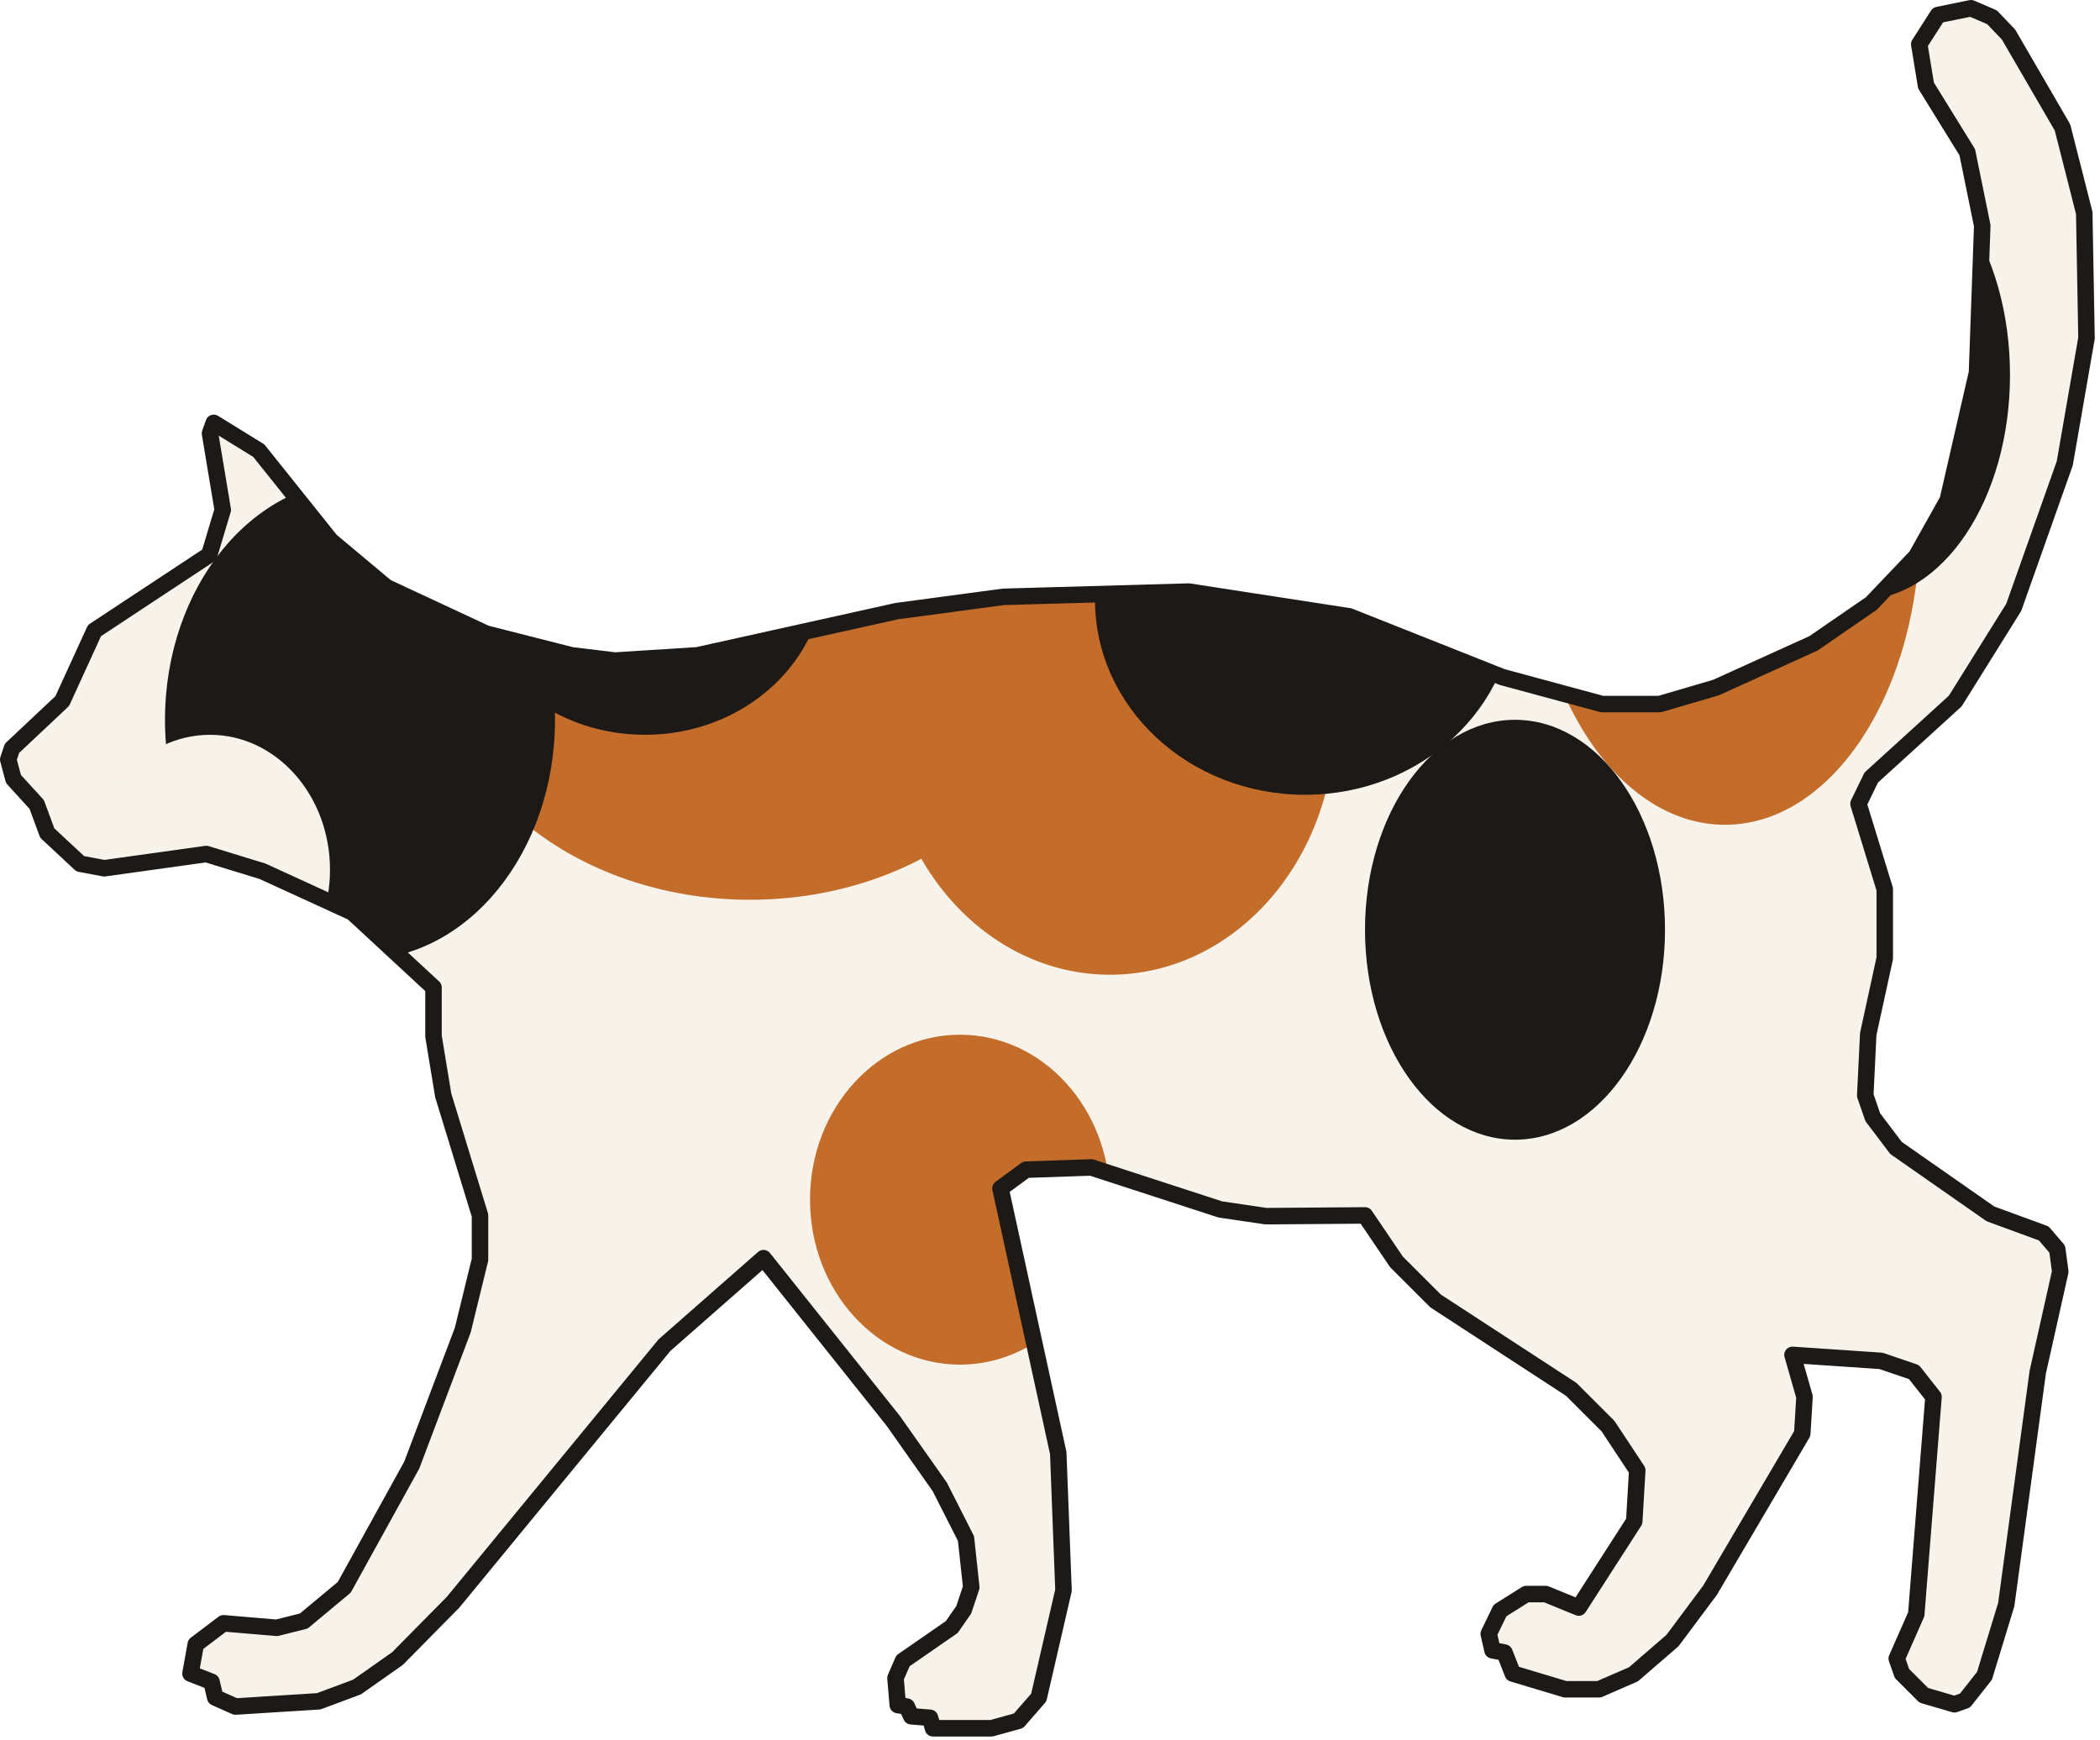
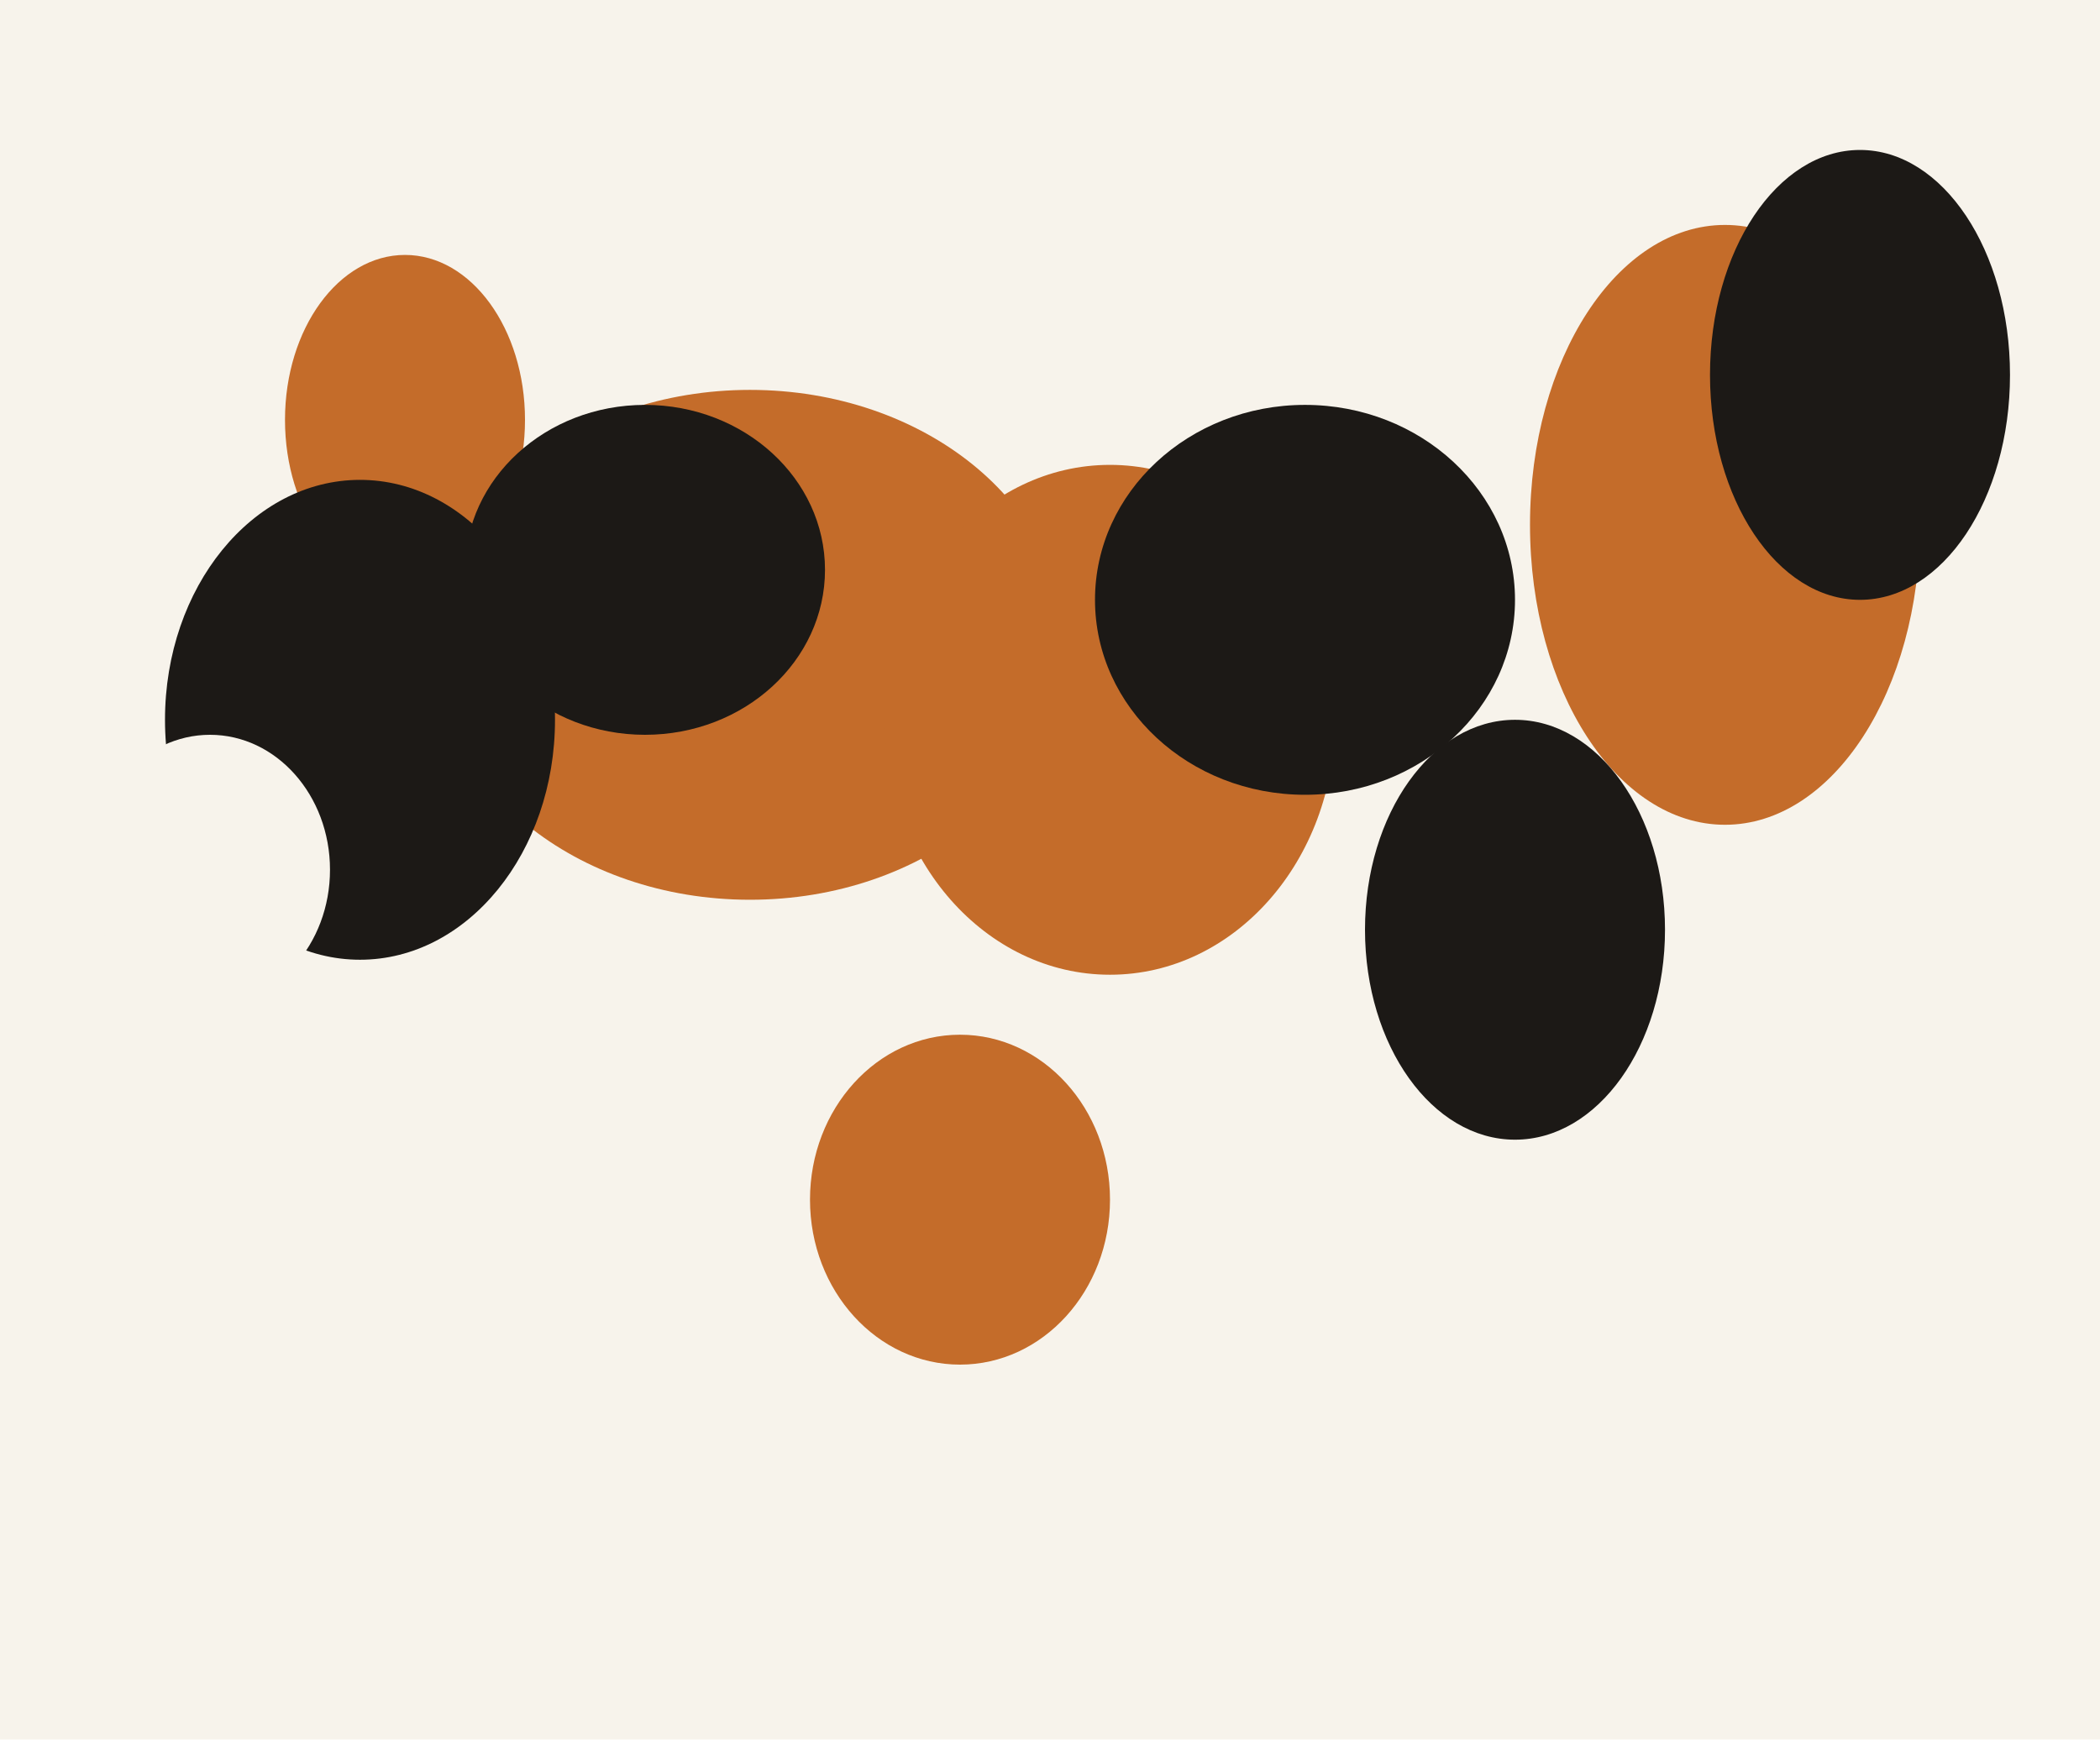
<svg xmlns="http://www.w3.org/2000/svg" viewBox="0 0 280 232">
-   <defs>
-     <clipPath id="c">
-       <path d="M1.1,101.3 L1.6,99.8 L8.3,93.5 L12.6,84.1 L27.9,74.0 L29.7,68.0 L28.0,57.8 L28.5,56.4 L34.5,60.1 L44.1,72.1 L51.5,78.3 L64.8,84.5 L76.2,87.4 L82.0,88.1 L93.0,87.4 L119.6,81.5 L133.8,79.6 L158.5,78.9 L179.9,82.2 L200.3,90.3 L213.6,93.9 L221.3,93.9 L228.8,91.7 L241.8,85.8 L249.5,80.5 L255.5,74.2 L259.7,66.7 L263.6,49.7 L264.3,30.1 L262.3,20.3 L256.8,11.4 L255.9,5.9 L258.4,2.0 L262.8,1.1 L265.6,2.3 L267.8,4.6 L275.0,17.0 L277.9,28.4 L278.2,45.1 L275.3,61.8 L268.5,81.0 L260.7,93.5 L249.5,103.7 L247.8,107.2 L251.3,118.6 L251.3,127.8 L249.1,137.9 L248.7,146.1 L249.7,149.0 L252.8,153.1 L265.4,161.9 L272.5,164.5 L274.3,166.6 L274.7,169.6 L271.7,183.0 L267.5,214.0 L264.6,223.5 L262.0,226.8 L260.6,227.3 L256.5,226.1 L253.6,223.2 L252.9,221.2 L255.5,215.3 L257.8,186.3 L255.2,183.0 L250.8,181.5 L239.0,180.7 L240.6,186.3 L240.3,191.2 L228.0,212.1 L223.0,218.8 L217.8,223.3 L213.2,225.3 L208.7,225.3 L201.7,223.2 L200.6,220.4 L199.0,220.1 L198.5,217.9 L200.0,214.8 L203.5,212.6 L206.1,212.6 L210.5,214.4 L217.9,202.9 L218.3,196.1 L214.4,190.2 L209.5,185.3 L191.4,173.5 L186.2,168.3 L182.0,162.1 L168.8,162.2 L162.7,161.3 L145.5,155.7 L136.8,156.0 L133.4,158.5 L141.1,193.8 L141.8,212.1 L138.5,226.4 L135.8,229.5 L132.2,230.5 L124.4,230.5 L124.0,229.1 L121.5,228.9 L120.9,227.6 L119.7,227.4 L119.4,223.8 L120.4,221.5 L126.9,217.0 L128.5,214.7 L129.5,211.7 L128.8,205.2 L125.3,198.3 L119.1,189.5 L101.8,167.8 L88.6,179.4 L60.4,213.7 L53.0,221.2 L47.6,225.0 L42.5,226.9 L31.4,227.6 L28.7,226.4 L28.2,224.3 L25.4,223.2 L26.1,219.3 L29.8,216.5 L36.9,217.1 L40.5,216.2 L45.9,211.7 L54.9,195.4 L61.7,177.4 L64.0,168.0 L64.0,162.1 L59.1,146.1 L57.8,138.2 L57.8,131.7 L47.0,121.7 L35.0,116.2 L27.5,113.9 L13.9,115.8 L10.7,115.2 L6.3,111.1 L4.9,107.3 L1.8,103.9 L1.1,101.3 Z" />
-     </clipPath>
-   </defs>
-   <g clip-path="url(#c)">
-     <rect width="280" height="232" fill="#f7f3eb" />
-     <ellipse cx="100" cy="86" rx="42" ry="34" fill="#c46c2a" />
-     <ellipse cx="148" cy="96" rx="30" ry="34" fill="#c46c2a" />
-     <ellipse cx="54" cy="56" rx="16" ry="22" fill="#c46c2a" />
-     <ellipse cx="230" cy="70" rx="26" ry="40" fill="#c46c2a" />
-     <ellipse cx="128" cy="160" rx="20" ry="22" fill="#c46c2a" />
-     <ellipse cx="48" cy="96" rx="26" ry="32" fill="#1c1916" />
-     <ellipse cx="86" cy="76" rx="24" ry="22" fill="#1c1916" />
-     <ellipse cx="174" cy="80" rx="28" ry="26" fill="#1c1916" />
-     <ellipse cx="202" cy="124" rx="20" ry="28" fill="#1c1916" />
-     <ellipse cx="248" cy="50" rx="20" ry="30" fill="#1c1916" />
-     <ellipse cx="28" cy="116" rx="16" ry="18" fill="#f7f3eb" />
-     <ellipse cx="44" cy="210" rx="16" ry="16" fill="#f7f3eb" />
-     <ellipse cx="116" cy="208" rx="14" ry="16" fill="#f7f3eb" />
-     <ellipse cx="184" cy="210" rx="16" ry="16" fill="#f7f3eb" />
-   </g>
-   <path d="M1.1,101.3 L1.6,99.8 L8.3,93.5 L12.6,84.1 L27.9,74.0 L29.7,68.0 L28.0,57.8 L28.5,56.4 L34.5,60.1 L44.1,72.1 L51.5,78.3 L64.8,84.5 L76.2,87.4 L82.0,88.1 L93.0,87.4 L119.6,81.5 L133.8,79.6 L158.5,78.9 L179.9,82.2 L200.3,90.3 L213.6,93.9 L221.3,93.9 L228.8,91.7 L241.8,85.8 L249.5,80.5 L255.5,74.2 L259.7,66.7 L263.6,49.7 L264.3,30.1 L262.3,20.3 L256.8,11.4 L255.9,5.9 L258.4,2.0 L262.8,1.1 L265.6,2.3 L267.8,4.6 L275.0,17.0 L277.9,28.4 L278.2,45.1 L275.3,61.8 L268.5,81.0 L260.7,93.5 L249.5,103.7 L247.8,107.2 L251.3,118.6 L251.3,127.8 L249.1,137.9 L248.7,146.1 L249.7,149.0 L252.8,153.1 L265.4,161.9 L272.5,164.5 L274.3,166.6 L274.7,169.6 L271.7,183.0 L267.5,214.0 L264.6,223.5 L262.0,226.8 L260.6,227.3 L256.5,226.1 L253.6,223.2 L252.9,221.2 L255.5,215.3 L257.8,186.3 L255.2,183.0 L250.8,181.5 L239.0,180.7 L240.6,186.3 L240.3,191.2 L228.0,212.1 L223.0,218.8 L217.8,223.3 L213.2,225.3 L208.7,225.3 L201.7,223.2 L200.6,220.4 L199.0,220.1 L198.5,217.9 L200.0,214.8 L203.5,212.6 L206.1,212.6 L210.5,214.4 L217.9,202.9 L218.3,196.1 L214.4,190.2 L209.5,185.3 L191.4,173.5 L186.2,168.3 L182.0,162.1 L168.8,162.2 L162.7,161.3 L145.5,155.7 L136.8,156.0 L133.4,158.5 L141.1,193.8 L141.8,212.1 L138.5,226.4 L135.8,229.5 L132.2,230.5 L124.4,230.5 L124.0,229.1 L121.5,228.9 L120.9,227.6 L119.7,227.4 L119.4,223.8 L120.4,221.5 L126.9,217.0 L128.5,214.7 L129.5,211.7 L128.8,205.2 L125.3,198.3 L119.1,189.5 L101.8,167.8 L88.6,179.4 L60.4,213.7 L53.0,221.2 L47.6,225.0 L42.5,226.9 L31.4,227.6 L28.7,226.4 L28.2,224.3 L25.4,223.2 L26.1,219.3 L29.8,216.5 L36.9,217.1 L40.5,216.2 L45.9,211.7 L54.9,195.4 L61.7,177.4 L64.0,168.0 L64.0,162.1 L59.1,146.1 L57.8,138.2 L57.8,131.7 L47.0,121.7 L35.0,116.2 L27.5,113.9 L13.9,115.8 L10.7,115.2 L6.3,111.1 L4.9,107.3 L1.8,103.9 L1.1,101.3 Z" fill="none" stroke="#1c1916" stroke-width="2.2" stroke-linejoin="round" />
+   <rect width="280" height="232" fill="#f7f3eb" />
+   <ellipse cx="100" cy="86" rx="42" ry="34" fill="#c46c2a" />
+   <ellipse cx="148" cy="96" rx="30" ry="34" fill="#c46c2a" />
+   <ellipse cx="54" cy="56" rx="16" ry="22" fill="#c46c2a" />
+   <ellipse cx="230" cy="70" rx="26" ry="40" fill="#c46c2a" />
+   <ellipse cx="128" cy="160" rx="20" ry="22" fill="#c46c2a" />
+   <ellipse cx="48" cy="96" rx="26" ry="32" fill="#1c1916" />
+   <ellipse cx="86" cy="76" rx="24" ry="22" fill="#1c1916" />
+   <ellipse cx="174" cy="80" rx="28" ry="26" fill="#1c1916" />
+   <ellipse cx="202" cy="124" rx="20" ry="28" fill="#1c1916" />
+   <ellipse cx="248" cy="50" rx="20" ry="30" fill="#1c1916" />
+   <ellipse cx="28" cy="116" rx="16" ry="18" fill="#f7f3eb" />
+   <ellipse cx="44" cy="210" rx="16" ry="16" fill="#f7f3eb" />
+   <ellipse cx="116" cy="208" rx="14" ry="16" fill="#f7f3eb" />
+   <ellipse cx="184" cy="210" rx="16" ry="16" fill="#f7f3eb" />
</svg>
